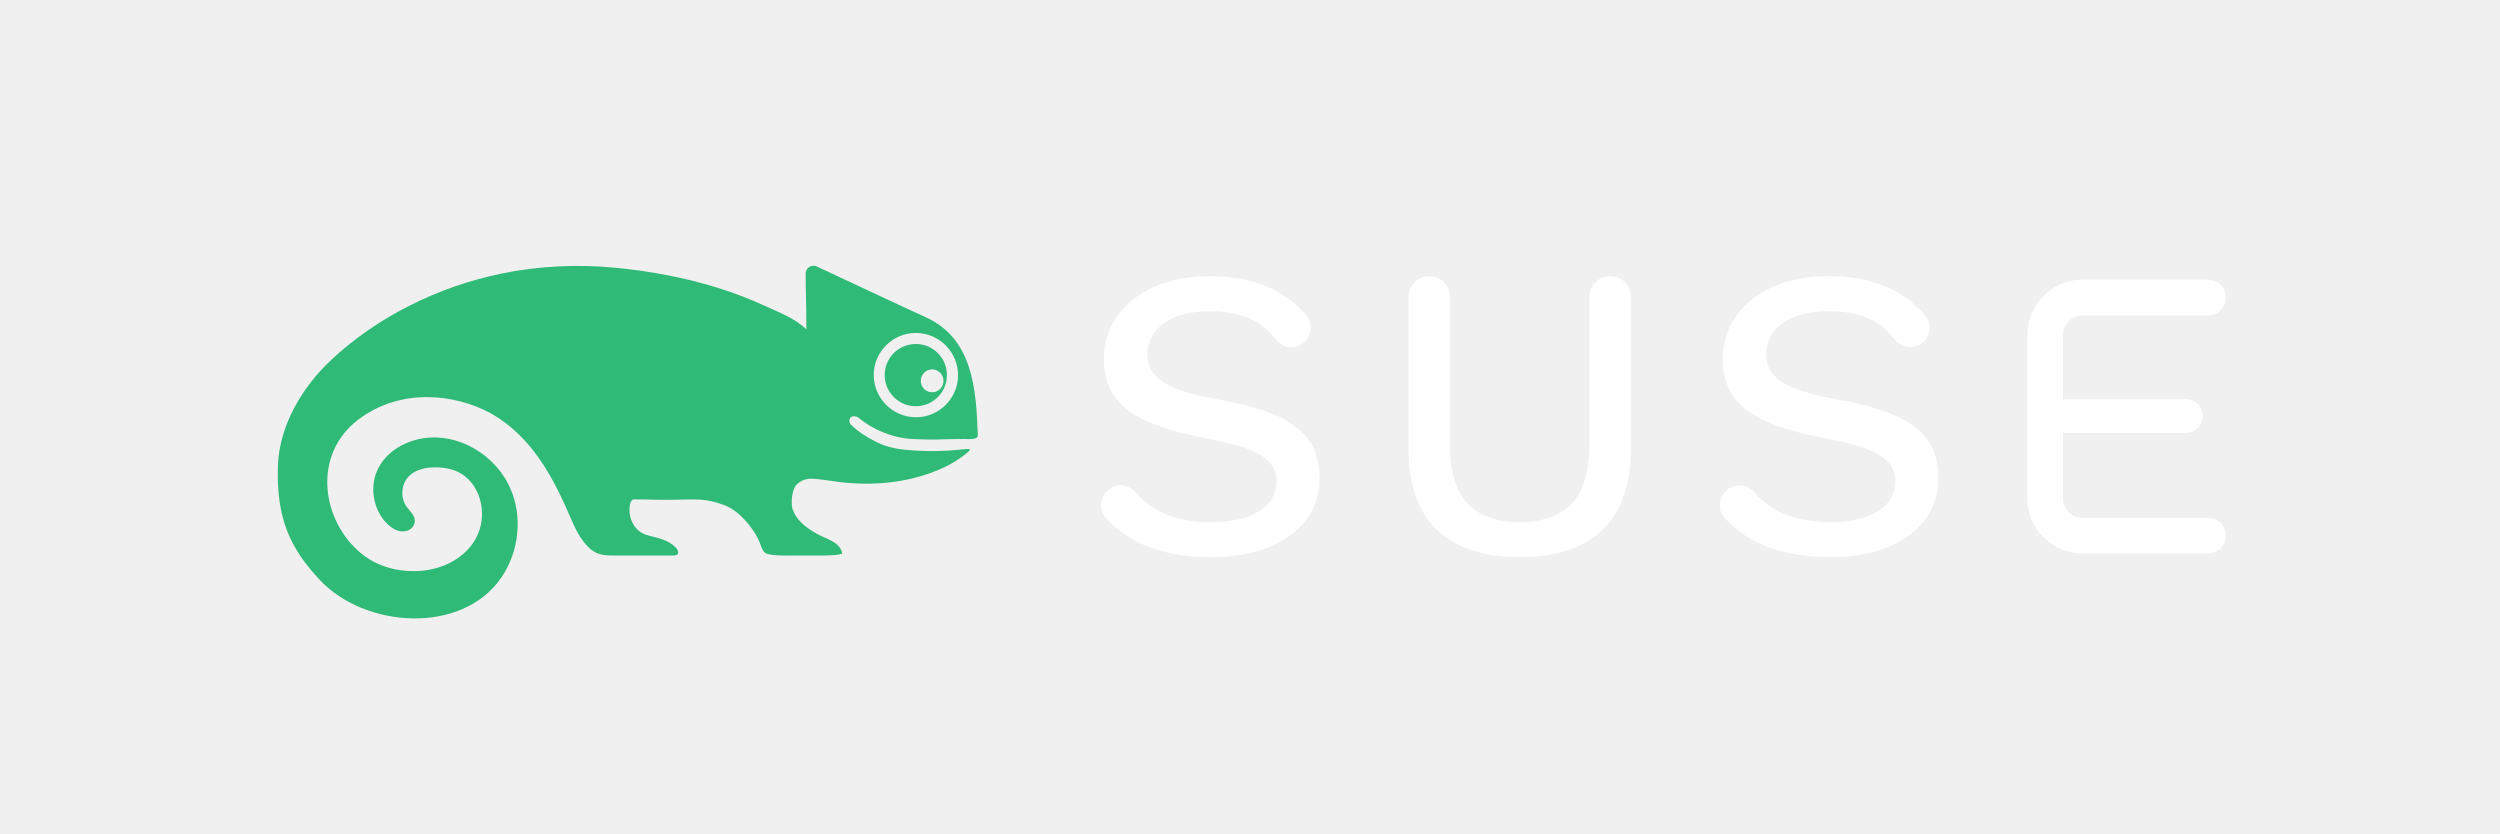
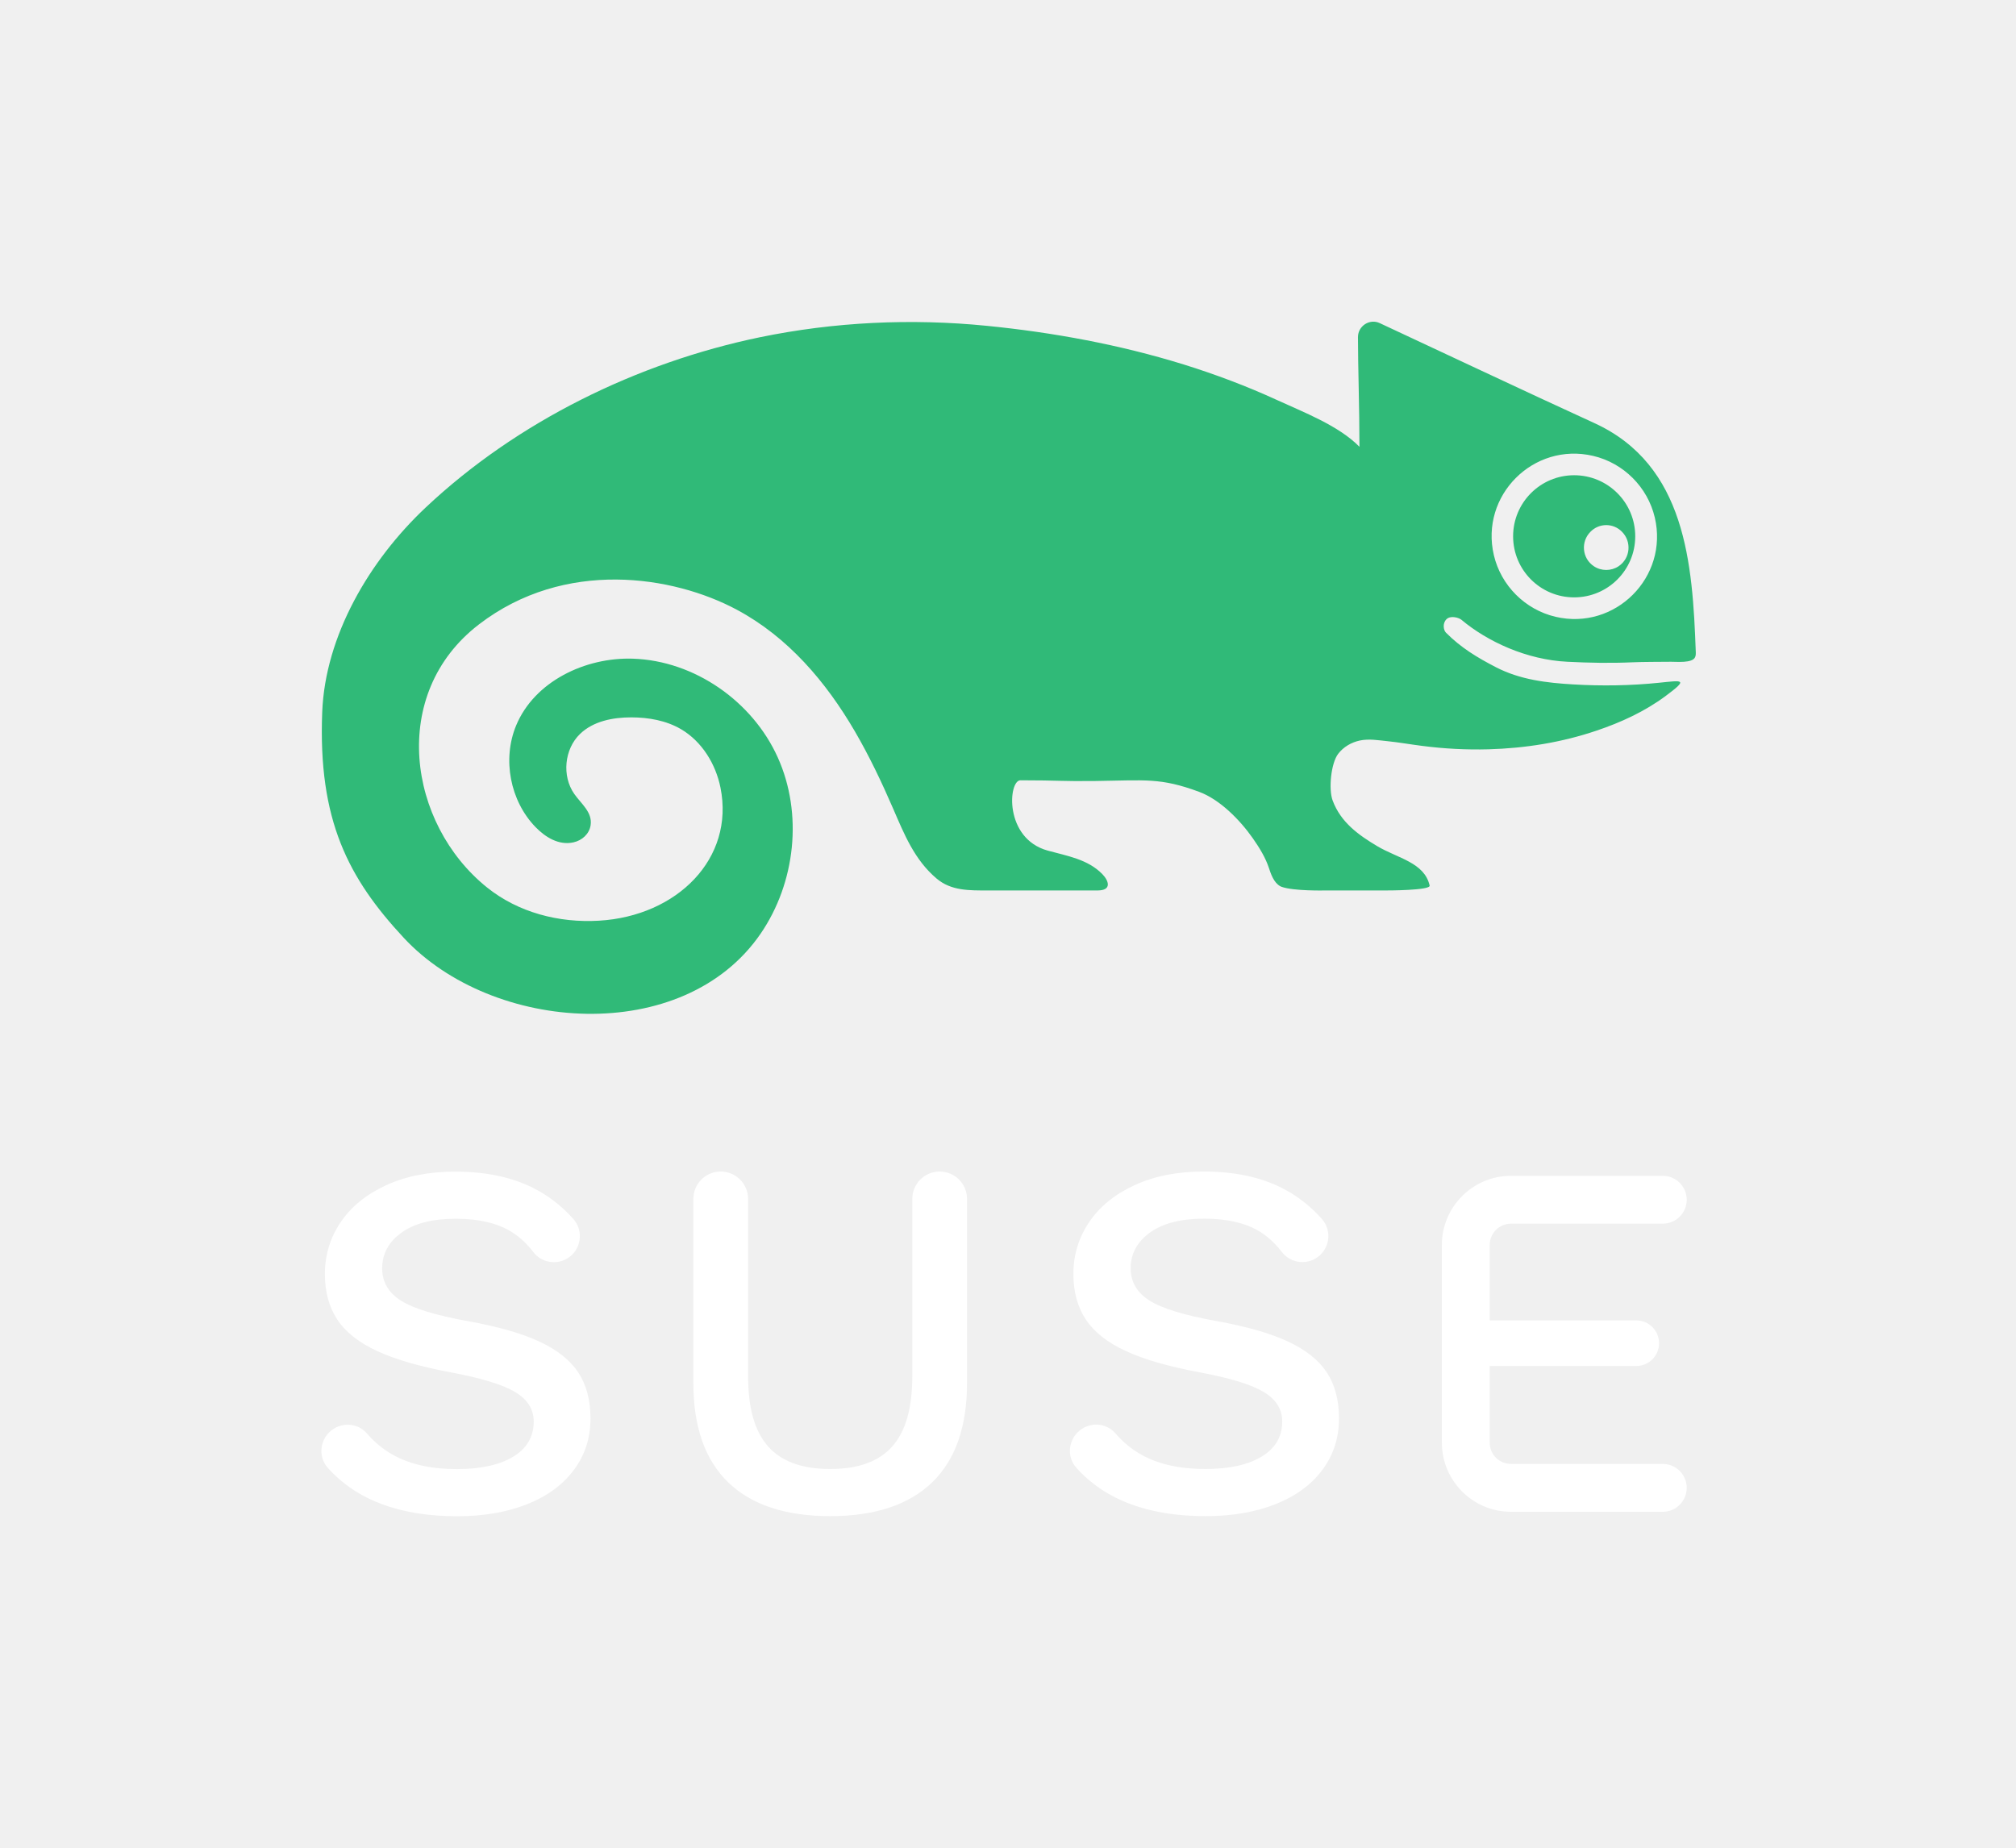
- <svg xmlns="http://www.w3.org/2000/svg" version="1.1" x="0" y="0" width="270" height="90" viewBox="0, 0, 270, 90">
+ <svg xmlns="http://www.w3.org/2000/svg" version="1.1" x="0" y="0" width="180" height="165" viewBox="0, 0, 180, 165">
  <g id="Layer_1">
-     <g>
-       <path d="M224.908,59.781 C221.623,59.781 218.95,57.109 218.95,53.824 L218.95,36.165 C218.95,32.88 221.623,30.206 224.908,30.206 L238.463,30.206 C239.525,30.206 240.389,31.07 240.389,32.131 C240.389,33.192 239.525,34.055 238.463,34.055 L224.908,34.055 C223.746,34.055 222.801,35.002 222.801,36.165 L222.801,43.115 L236.095,43.115 C237.101,43.115 237.919,43.934 237.919,44.94 C237.919,45.946 237.101,46.764 236.095,46.764 L222.801,46.764 L222.801,53.824 C222.801,54.987 223.746,55.931 224.908,55.931 L238.463,55.931 C239.525,55.931 240.389,56.796 240.389,57.857 C240.389,58.919 239.525,59.781 238.463,59.781 z M164.126,60.17 C160.217,60.17 157.206,59.178 155.176,57.22 C153.148,55.266 152.12,52.326 152.12,48.481 L152.12,32.053 C152.12,30.822 153.12,29.821 154.35,29.821 C155.581,29.821 156.582,30.822 156.582,32.053 L156.582,47.892 C156.582,50.769 157.202,52.926 158.425,54.3 C159.654,55.684 161.571,56.385 164.126,56.385 C166.679,56.385 168.598,55.684 169.827,54.3 C171.049,52.925 171.668,50.769 171.668,47.892 L171.668,32.053 C171.668,30.822 172.67,29.821 173.901,29.821 C175.132,29.821 176.133,30.822 176.133,32.053 L176.133,48.481 C176.133,52.324 175.103,55.264 173.074,57.22 C171.044,59.178 168.035,60.17 164.126,60.17 M197.652,60.17 C192.619,60.17 188.784,58.74 186.258,55.92 C185.527,55.104 185.573,53.845 186.364,53.055 L186.372,53.046 L186.38,53.038 C186.781,52.64 187.313,52.422 187.879,52.422 C188.478,52.422 189.042,52.677 189.429,53.125 C190.133,53.938 190.938,54.6 191.825,55.091 C193.372,55.95 195.318,56.385 197.608,56.385 C199.781,56.385 201.515,56.002 202.762,55.245 C204.046,54.469 204.698,53.35 204.698,51.918 C204.698,50.76 204.108,49.815 202.944,49.113 C201.812,48.432 199.902,47.847 197.104,47.322 C194.386,46.815 192.195,46.181 190.591,45.437 C189.005,44.703 187.84,43.786 187.127,42.706 C186.414,41.634 186.053,40.303 186.053,38.75 C186.053,37.111 186.513,35.597 187.42,34.252 C188.329,32.904 189.662,31.817 191.383,31.023 C193.113,30.225 195.161,29.821 197.471,29.821 C200.171,29.821 202.506,30.315 204.412,31.291 C205.692,31.945 206.851,32.847 207.86,33.971 C208.63,34.832 208.558,36.165 207.697,36.942 C207.309,37.291 206.808,37.483 206.288,37.483 C205.629,37.483 205.019,37.183 204.617,36.662 C204.045,35.918 203.401,35.312 202.7,34.862 C201.404,34.029 199.661,33.607 197.517,33.607 C195.401,33.607 193.73,34.039 192.551,34.891 C191.352,35.758 190.743,36.89 190.743,38.253 C190.743,39.532 191.339,40.559 192.516,41.305 C193.659,42.032 195.638,42.642 198.565,43.168 C201.221,43.645 203.357,44.257 204.915,44.984 C206.455,45.701 207.592,46.605 208.292,47.67 C208.989,48.731 209.342,50.069 209.342,51.647 C209.342,53.343 208.854,54.854 207.892,56.138 C206.922,57.429 205.544,58.433 203.799,59.122 C202.037,59.817 199.97,60.17 197.652,60.17 M130.822,60.178 C125.787,60.178 121.954,58.747 119.427,55.927 C118.696,55.112 118.743,53.853 119.533,53.062 L119.545,53.05 C119.947,52.65 120.481,52.43 121.049,52.43 C121.649,52.43 122.214,52.686 122.598,53.133 C123.3,53.945 124.105,54.607 124.993,55.099 C126.541,55.959 128.487,56.394 130.777,56.394 C132.949,56.394 134.683,56.011 135.932,55.254 C137.216,54.478 137.867,53.359 137.867,51.928 C137.867,50.768 137.276,49.825 136.113,49.123 C134.98,48.44 133.069,47.854 130.272,47.329 C127.555,46.823 125.364,46.188 123.759,45.446 C122.174,44.711 121.007,43.792 120.295,42.715 C119.583,41.642 119.222,40.311 119.222,38.759 C119.222,37.119 119.682,35.607 120.588,34.262 C121.497,32.912 122.831,31.826 124.552,31.032 C126.28,30.235 128.328,29.83 130.64,29.83 C133.34,29.83 135.676,30.325 137.58,31.3 C138.862,31.955 140.021,32.857 141.027,33.98 C141.799,34.841 141.725,36.172 140.866,36.95 C140.478,37.299 139.977,37.491 139.456,37.491 C138.797,37.491 138.188,37.192 137.786,36.671 C137.217,35.928 136.57,35.321 135.869,34.87 C134.572,34.036 132.829,33.614 130.686,33.614 C128.569,33.614 126.899,34.047 125.718,34.899 C124.52,35.769 123.912,36.9 123.912,38.261 C123.912,39.54 124.508,40.567 125.684,41.314 C126.828,42.041 128.806,42.65 131.735,43.177 C134.388,43.652 136.525,44.263 138.086,44.992 C139.626,45.712 140.76,46.616 141.46,47.677 C142.158,48.737 142.512,50.075 142.512,51.656 C142.512,53.353 142.024,54.863 141.06,56.145 C140.09,57.437 138.713,58.442 136.966,59.131 C135.205,59.826 133.138,60.178 130.822,60.178" fill="#FFFFFF" />
-       <path d="M101.541,40.263 C101.064,39.771 100.279,39.771 99.803,40.263 C99.267,40.797 99.331,41.719 99.995,42.16 C100.401,42.429 100.943,42.429 101.348,42.16 C102.01,41.719 102.075,40.797 101.541,40.263 M99.952,36.084 C96.668,35.315 93.718,38.266 94.489,41.548 C94.88,43.219 96.208,44.546 97.881,44.938 C101.165,45.71 104.117,42.757 103.344,39.473 C102.95,37.801 101.623,36.475 99.952,36.084 M78.271,54.571 C76.131,53.78 75.304,53.939 72.568,53.977 C70.672,54.001 70.603,53.936 68.439,53.936 C67.77,53.936 67.524,57.141 69.943,57.807 C71.002,58.098 72.146,58.282 72.943,59.096 C73.296,59.456 73.494,60 72.679,60 L66.673,60 C65.622,60 64.63,60.024 63.827,59.344 C62.614,58.319 62.048,56.909 61.441,55.51 C60.811,54.055 60.132,52.622 59.334,51.251 C57.748,48.525 55.651,46.059 52.838,44.552 C49.326,42.668 43.365,41.734 38.645,45.359 C33.671,49.178 34.736,56.332 39.087,59.832 C40.805,61.215 43.045,61.793 45.247,61.663 C49.55,61.414 52.723,58.243 51.935,54.34 C51.672,53.034 50.91,51.797 49.762,51.123 C48.946,50.646 47.978,50.477 47.033,50.475 C46.017,50.472 44.936,50.681 44.205,51.388 C43.341,52.225 43.201,53.704 43.892,54.689 C44.274,55.235 44.896,55.696 44.791,56.407 C44.719,56.888 44.322,57.246 43.848,57.352 C43.041,57.532 42.302,57.072 41.757,56.51 C40.359,55.07 39.921,52.778 40.691,50.923 C41.697,48.494 44.495,47.158 47.122,47.245 C50.509,47.359 53.702,49.593 55.09,52.684 C56.479,55.777 56.063,59.572 54.149,62.37 C49.896,68.586 39.393,67.852 34.513,62.61 C31.452,59.321 29.789,56.13 30.022,50.187 C30.186,45.988 32.609,41.851 35.698,38.941 C40.731,34.198 47.359,30.955 54.104,29.557 C58.2,28.71 62.429,28.512 66.587,28.927 C70.254,29.291 73.899,29.963 77.423,31.054 C79.173,31.599 80.894,32.247 82.558,33.011 C84.026,33.685 85.95,34.42 87.093,35.584 C87.093,33.476 87.011,31.16 87.011,29.547 C87.011,28.932 87.658,28.516 88.212,28.779 C90.597,29.886 96.247,32.555 100.014,34.278 C105.064,36.585 105.421,42.028 105.597,46.854 C105.601,46.962 105.606,47.073 105.558,47.169 C105.399,47.5 104.548,47.41 104.236,47.414 C103.632,47.42 102.721,47.416 102.117,47.444 C100.912,47.496 99.738,47.474 98.532,47.414 C96.303,47.306 94.148,46.312 92.705,45.105 C92.561,44.983 92.095,44.851 91.876,45.079 C91.648,45.314 91.726,45.682 91.849,45.808 C92.677,46.643 93.574,47.183 94.618,47.722 C95.944,48.403 97.39,48.576 98.856,48.661 C100.426,48.754 102.007,48.73 103.574,48.57 C104.882,48.436 105.22,48.346 103.929,49.305 C102.795,50.148 101.48,50.754 100.146,51.202 C98.232,51.854 96.212,52.175 94.195,52.231 C92.972,52.264 91.749,52.201 90.536,52.043 C89.908,51.965 89.285,51.851 88.655,51.787 C88.144,51.735 87.614,51.64 87.105,51.75 C86.642,51.851 86.215,52.101 85.924,52.478 C85.525,52.999 85.387,54.429 85.618,55.049 C86.063,56.25 87.042,56.948 88.076,57.564 C89.196,58.23 90.669,58.458 90.956,59.731 C91.015,59.997 88.634,60.004 88.364,60 L85.195,60 C85.195,60 83.473,60.041 82.802,59.797 C82.781,59.791 82.763,59.781 82.741,59.77 C82.377,59.574 82.219,59.086 82.095,58.716 C81.918,58.195 81.608,57.674 81.231,57.135 C80.515,56.113 79.415,54.995 78.271,54.571 M102.268,40.509 C102.268,42.367 100.764,43.871 98.907,43.871 C97.051,43.871 95.547,42.367 95.547,40.509 C95.547,38.654 97.051,37.15 98.907,37.15 C100.764,37.15 102.268,38.654 102.268,40.509" fill="#30BA78" />
-     </g>
+     <path d="M148.462,130.726 L134.906,130.726 C133.862,130.726 133.01,129.877 133.01,128.831 L133.01,121.982 L146.093,121.982 C147.217,121.982 148.13,121.071 148.13,119.946 C148.13,118.821 147.217,117.91 146.093,117.91 L133.01,117.91 L133.01,111.171 C133.01,110.125 133.862,109.273 134.906,109.273 L148.462,109.273 C149.642,109.273 150.6,108.318 150.6,107.138 C150.6,105.958 149.642,105 148.462,105 L134.906,105 C131.507,105 128.738,107.768 128.738,111.171 L128.738,128.831 C128.738,132.232 131.507,135 134.906,135 L148.462,135 C149.642,135 150.6,134.044 150.6,132.864 C150.6,131.683 149.642,130.726 148.462,130.726 M108.601,117.965 C105.736,117.451 103.743,116.842 102.627,116.133 C101.511,115.424 100.952,114.466 100.952,113.259 C100.952,111.963 101.525,110.899 102.672,110.069 C103.819,109.24 105.432,108.825 107.516,108.825 C109.627,108.825 111.317,109.231 112.585,110.047 C113.266,110.485 113.888,111.069 114.448,111.797 C115.274,112.868 116.832,113.009 117.837,112.105 C118.783,111.251 118.866,109.786 118.014,108.837 C116.987,107.688 115.817,106.778 114.507,106.109 C112.561,105.114 110.215,104.616 107.471,104.616 C105.116,104.616 103.057,105.024 101.294,105.838 C99.529,106.651 98.176,107.754 97.243,109.141 C96.306,110.528 95.839,112.068 95.839,113.757 C95.839,115.357 96.207,116.715 96.949,117.83 C97.686,118.947 98.872,119.882 100.501,120.636 C102.129,121.391 104.316,122.024 107.063,122.537 C109.809,123.05 111.731,123.638 112.832,124.301 C113.934,124.966 114.485,125.84 114.485,126.925 C114.485,128.284 113.874,129.333 112.65,130.071 C111.431,130.811 109.748,131.18 107.606,131.18 C105.343,131.18 103.45,130.758 101.926,129.913 C101.056,129.43 100.277,128.79 99.586,127.993 C98.718,126.985 97.162,126.962 96.222,127.902 L96.213,127.911 C95.353,128.77 95.287,130.162 96.099,131.066 C98.681,133.949 102.533,135.388 107.65,135.388 C110.004,135.388 112.078,135.034 113.874,134.325 C115.669,133.617 117.063,132.599 118.059,131.271 C119.056,129.943 119.553,128.404 119.553,126.654 C119.553,125.025 119.191,123.661 118.467,122.559 C117.742,121.459 116.59,120.538 115.005,119.799 C113.422,119.059 111.286,118.449 108.601,117.965 M41.771,117.975 C38.905,117.459 36.913,116.852 35.796,116.143 C34.68,115.432 34.122,114.475 34.122,113.267 C34.122,111.971 34.696,110.907 35.842,110.077 C36.989,109.249 38.602,108.833 40.685,108.833 C42.795,108.833 44.485,109.24 45.753,110.055 C46.436,110.493 47.057,111.077 47.617,111.807 C48.442,112.877 50.001,113.017 51.007,112.114 C51.953,111.258 52.035,109.795 51.183,108.845 C50.156,107.697 48.985,106.788 47.676,106.117 C45.73,105.122 43.383,104.625 40.639,104.625 C38.285,104.625 36.227,105.032 34.462,105.846 C32.697,106.661 31.346,107.763 30.411,109.149 C29.476,110.538 29.009,112.076 29.009,113.766 C29.009,115.365 29.377,116.724 30.117,117.838 C30.856,118.956 32.041,119.891 33.67,120.645 C35.299,121.399 37.486,122.032 40.231,122.546 C42.977,123.059 44.9,123.647 46.002,124.311 C47.102,124.973 47.654,125.849 47.654,126.934 C47.654,128.292 47.042,129.341 45.821,130.08 C44.599,130.82 42.917,131.189 40.776,131.189 C38.512,131.189 36.619,130.767 35.096,129.921 C34.225,129.438 33.446,128.798 32.757,128.001 C31.889,126.994 30.33,126.97 29.39,127.911 L29.382,127.92 C28.522,128.778 28.457,130.171 29.267,131.075 C31.85,133.957 35.701,135.397 40.82,135.397 C43.173,135.397 45.247,135.042 47.042,134.333 C48.838,133.625 50.232,132.606 51.228,131.279 C52.225,129.953 52.722,128.412 52.722,126.662 C52.722,125.034 52.36,123.669 51.635,122.568 C50.911,121.467 49.759,120.547 48.173,119.808 C46.59,119.067 44.456,118.457 41.771,117.975 M86.342,107.06 L86.342,123.487 C86.342,127.409 85.302,130.373 83.221,132.38 C81.138,134.386 78.107,135.388 74.125,135.388 C70.142,135.388 67.109,134.386 65.028,132.38 C62.947,130.373 61.906,127.409 61.906,123.487 L61.906,107.06 C61.906,105.71 63,104.616 64.349,104.616 C65.697,104.616 66.794,105.71 66.794,107.06 L66.794,122.899 C66.794,125.735 67.389,127.824 68.581,129.166 C69.773,130.508 71.619,131.18 74.125,131.18 C76.629,131.18 78.476,130.508 79.668,129.166 C80.86,127.824 81.455,125.735 81.455,122.899 L81.455,107.06 C81.455,105.71 82.55,104.616 83.9,104.616 C85.248,104.616 86.342,105.71 86.342,107.06" fill="#FFFFFF" />
+     <path d="M144.823,47.49 C144.051,46.691 142.775,46.691 142.003,47.491 C141.135,48.358 141.237,49.854 142.317,50.57 C142.974,51.006 143.852,51.006 144.51,50.57 C145.587,49.854 145.691,48.357 144.823,47.49 M142.244,40.71 C136.917,39.461 132.13,44.248 133.38,49.575 C134.015,52.287 136.17,54.441 138.884,55.078 C144.212,56.33 149.002,51.538 147.749,46.209 C147.11,43.496 144.956,41.343 142.244,40.71 M107.064,70.709 C103.591,69.425 102.249,69.683 97.809,69.742 C94.733,69.782 94.621,69.679 91.109,69.679 C90.025,69.679 89.624,74.878 93.55,75.958 C95.269,76.431 97.125,76.729 98.417,78.051 C98.989,78.635 99.312,79.517 97.989,79.517 L88.243,79.517 C86.537,79.517 84.928,79.557 83.625,78.453 C81.656,76.791 80.737,74.502 79.754,72.231 C78.731,69.869 77.629,67.545 76.335,65.322 C73.76,60.898 70.359,56.895 65.794,54.45 C60.093,51.394 50.421,49.877 42.762,55.759 C34.691,61.957 36.421,73.567 43.48,79.245 C46.268,81.489 49.903,82.428 53.475,82.217 C60.457,81.811 65.606,76.665 64.328,70.333 C63.901,68.213 62.665,66.207 60.802,65.113 C59.477,64.339 57.909,64.063 56.373,64.06 C54.725,64.057 52.97,64.397 51.785,65.544 C50.383,66.902 50.155,69.3 51.276,70.9 C51.897,71.785 52.907,72.533 52.735,73.688 C52.618,74.469 51.974,75.049 51.205,75.22 C49.896,75.512 48.698,74.767 47.813,73.855 C45.544,71.517 44.834,67.797 46.082,64.788 C47.715,60.847 52.256,58.678 56.518,58.819 C62.014,59.004 67.194,62.63 69.448,67.647 C71.702,72.664 71.027,78.822 67.921,83.364 C61.019,93.45 43.976,92.259 36.057,83.754 C31.091,78.417 28.391,73.238 28.769,63.594 C29.035,56.78 32.969,50.069 37.981,45.345 C46.148,37.649 56.904,32.386 67.847,30.116 C74.494,28.745 81.356,28.422 88.104,29.095 C94.053,29.687 99.97,30.777 105.688,32.547 C108.526,33.432 111.319,34.482 114.021,35.723 C116.403,36.817 119.526,38.008 121.38,39.897 C121.38,36.477 121.247,32.719 121.247,30.102 C121.247,29.103 122.296,28.429 123.194,28.855 C127.065,30.652 136.232,34.983 142.345,37.777 C150.54,41.522 151.12,50.356 151.407,58.185 C151.414,58.36 151.42,58.541 151.341,58.698 C151.085,59.234 149.704,59.088 149.197,59.094 C148.216,59.105 146.739,59.099 145.761,59.142 C143.803,59.229 141.898,59.193 139.942,59.094 C136.325,58.919 132.827,57.307 130.485,55.346 C130.251,55.15 129.495,54.935 129.14,55.306 C128.771,55.687 128.895,56.283 129.097,56.488 C130.439,57.843 131.896,58.719 133.59,59.595 C135.741,60.699 138.088,60.979 140.467,61.117 C143.015,61.268 145.581,61.231 148.122,60.97 C150.244,60.753 150.794,60.608 148.7,62.164 C146.858,63.53 144.725,64.513 142.558,65.241 C139.455,66.297 136.175,66.821 132.902,66.912 C130.919,66.965 128.933,66.861 126.965,66.605 C125.948,66.478 124.937,66.295 123.915,66.19 C123.085,66.107 122.224,65.952 121.398,66.13 C120.649,66.295 119.953,66.7 119.482,67.311 C118.834,68.156 118.61,70.478 118.986,71.483 C119.709,73.433 121.297,74.566 122.975,75.565 C124.792,76.646 127.182,77.014 127.647,79.081 C127.744,79.514 123.881,79.524 123.443,79.517 L118.299,79.517 C118.299,79.517 115.504,79.584 114.417,79.188 C114.38,79.177 114.351,79.161 114.319,79.144 C113.726,78.826 113.469,78.034 113.269,77.434 C112.983,76.589 112.478,75.743 111.867,74.868 C110.706,73.211 108.92,71.396 107.064,70.709 M146.003,47.89 C146.003,50.905 143.564,53.344 140.549,53.344 C137.537,53.344 135.099,50.905 135.099,47.89 C135.099,44.88 137.537,42.438 140.549,42.438 C143.564,42.438 146.003,44.88 146.003,47.89" fill="#30BA78" />
  </g>
</svg>
